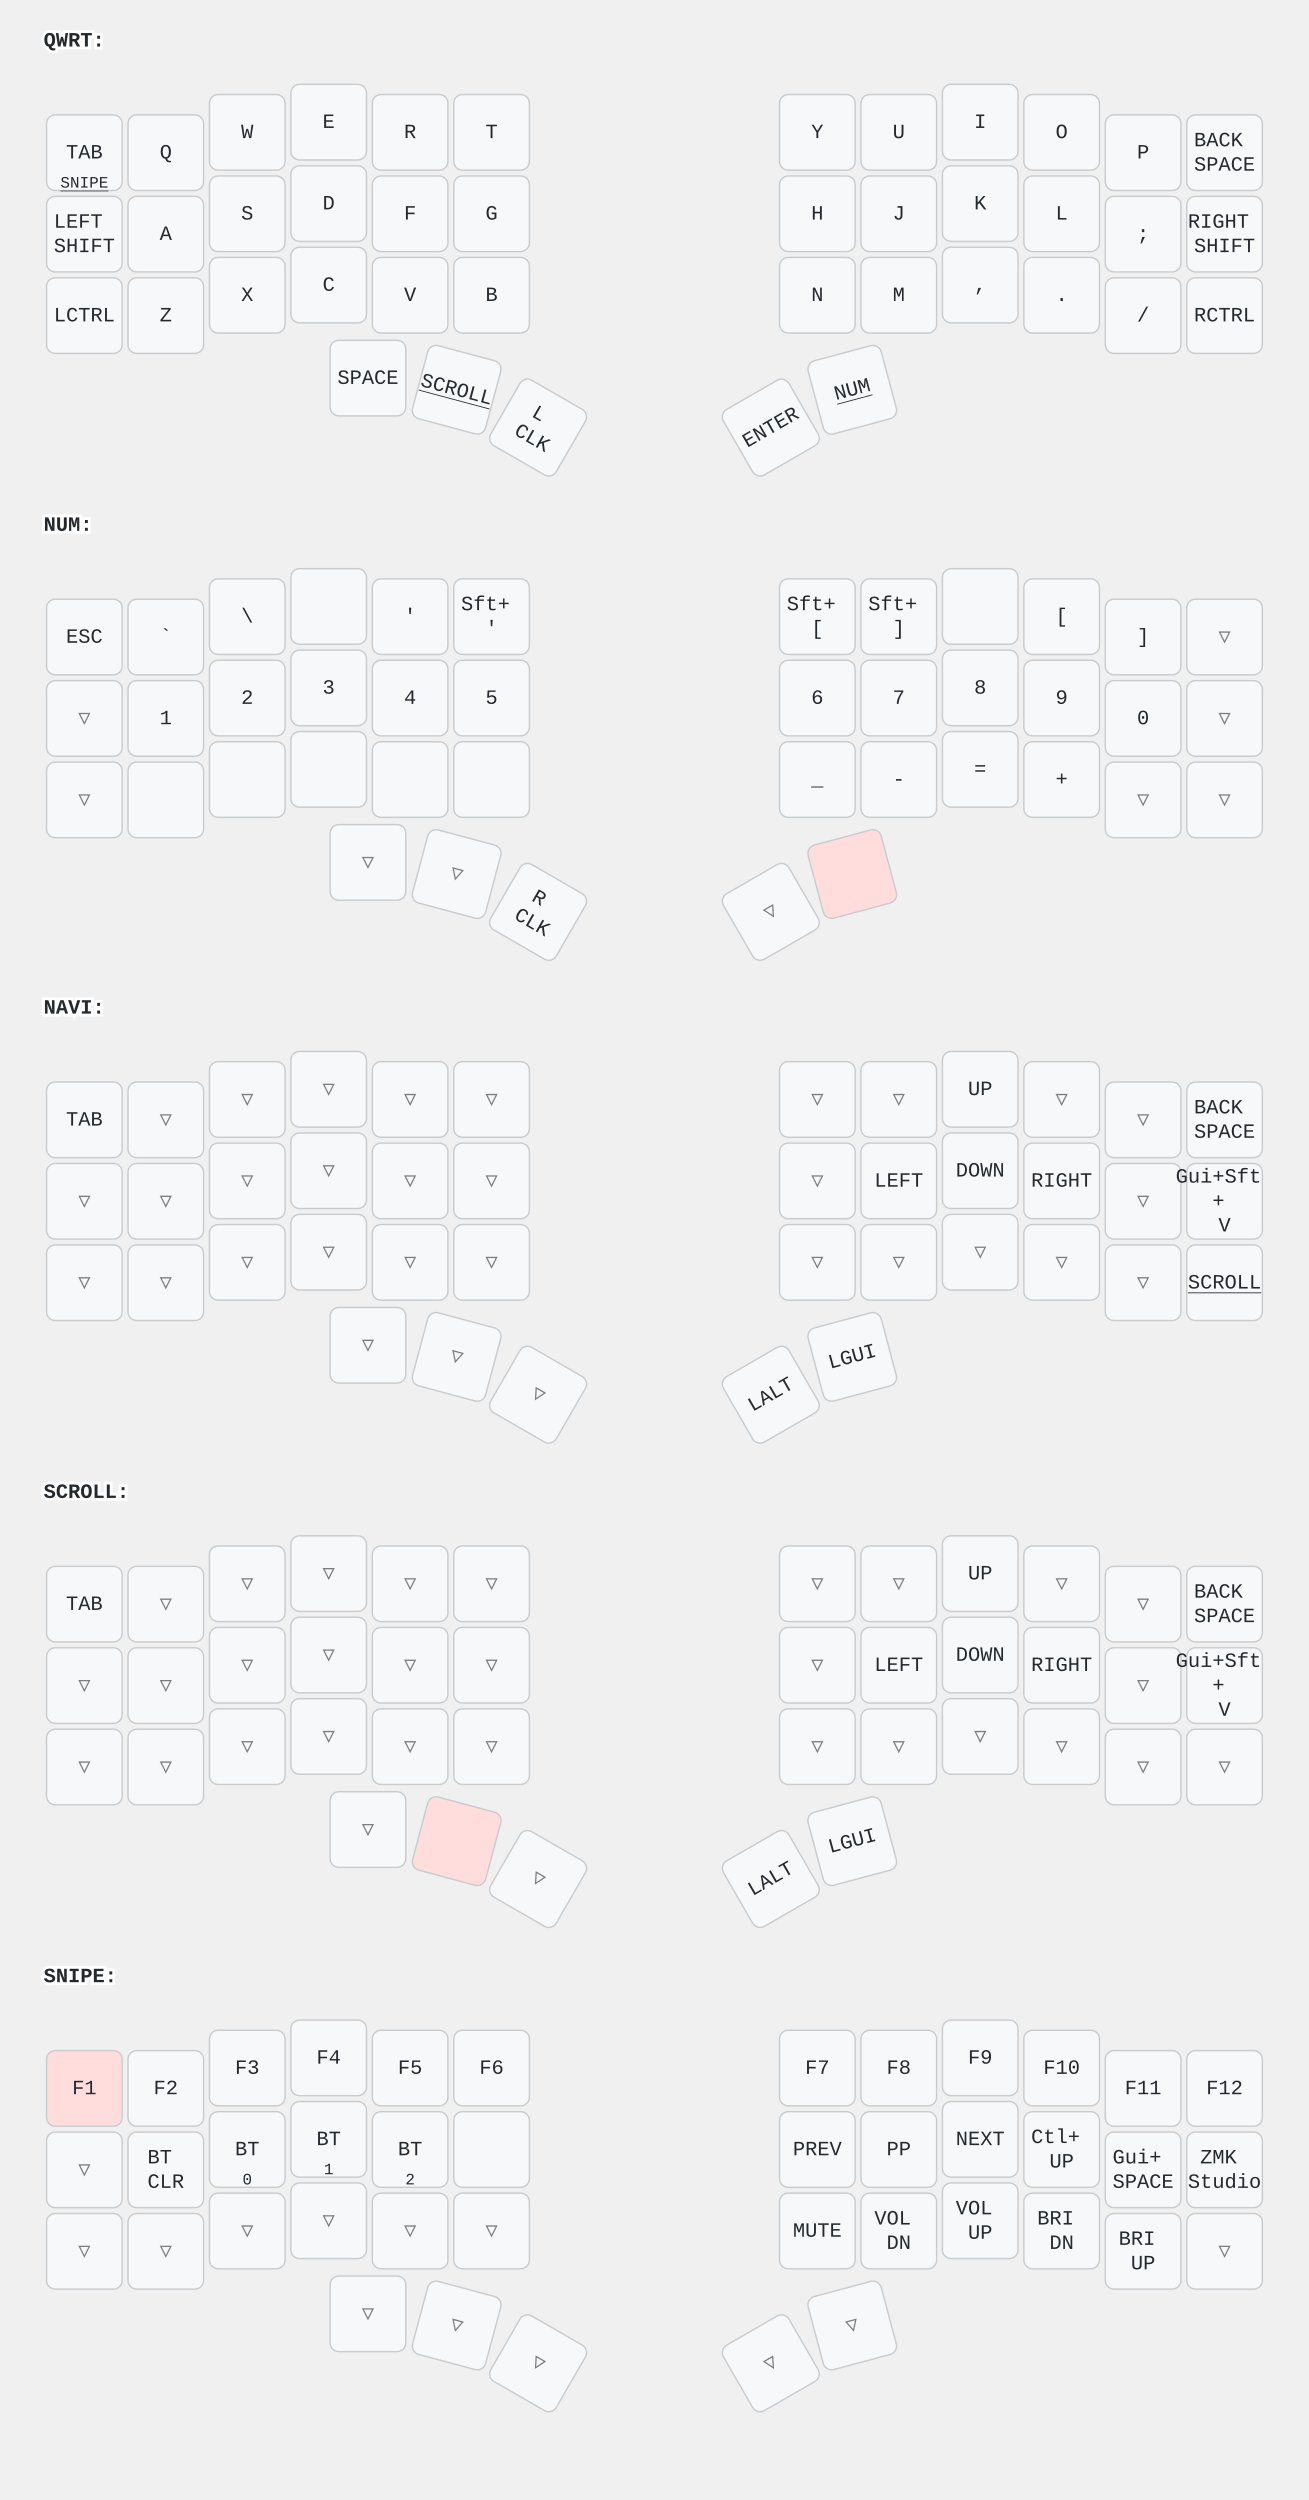
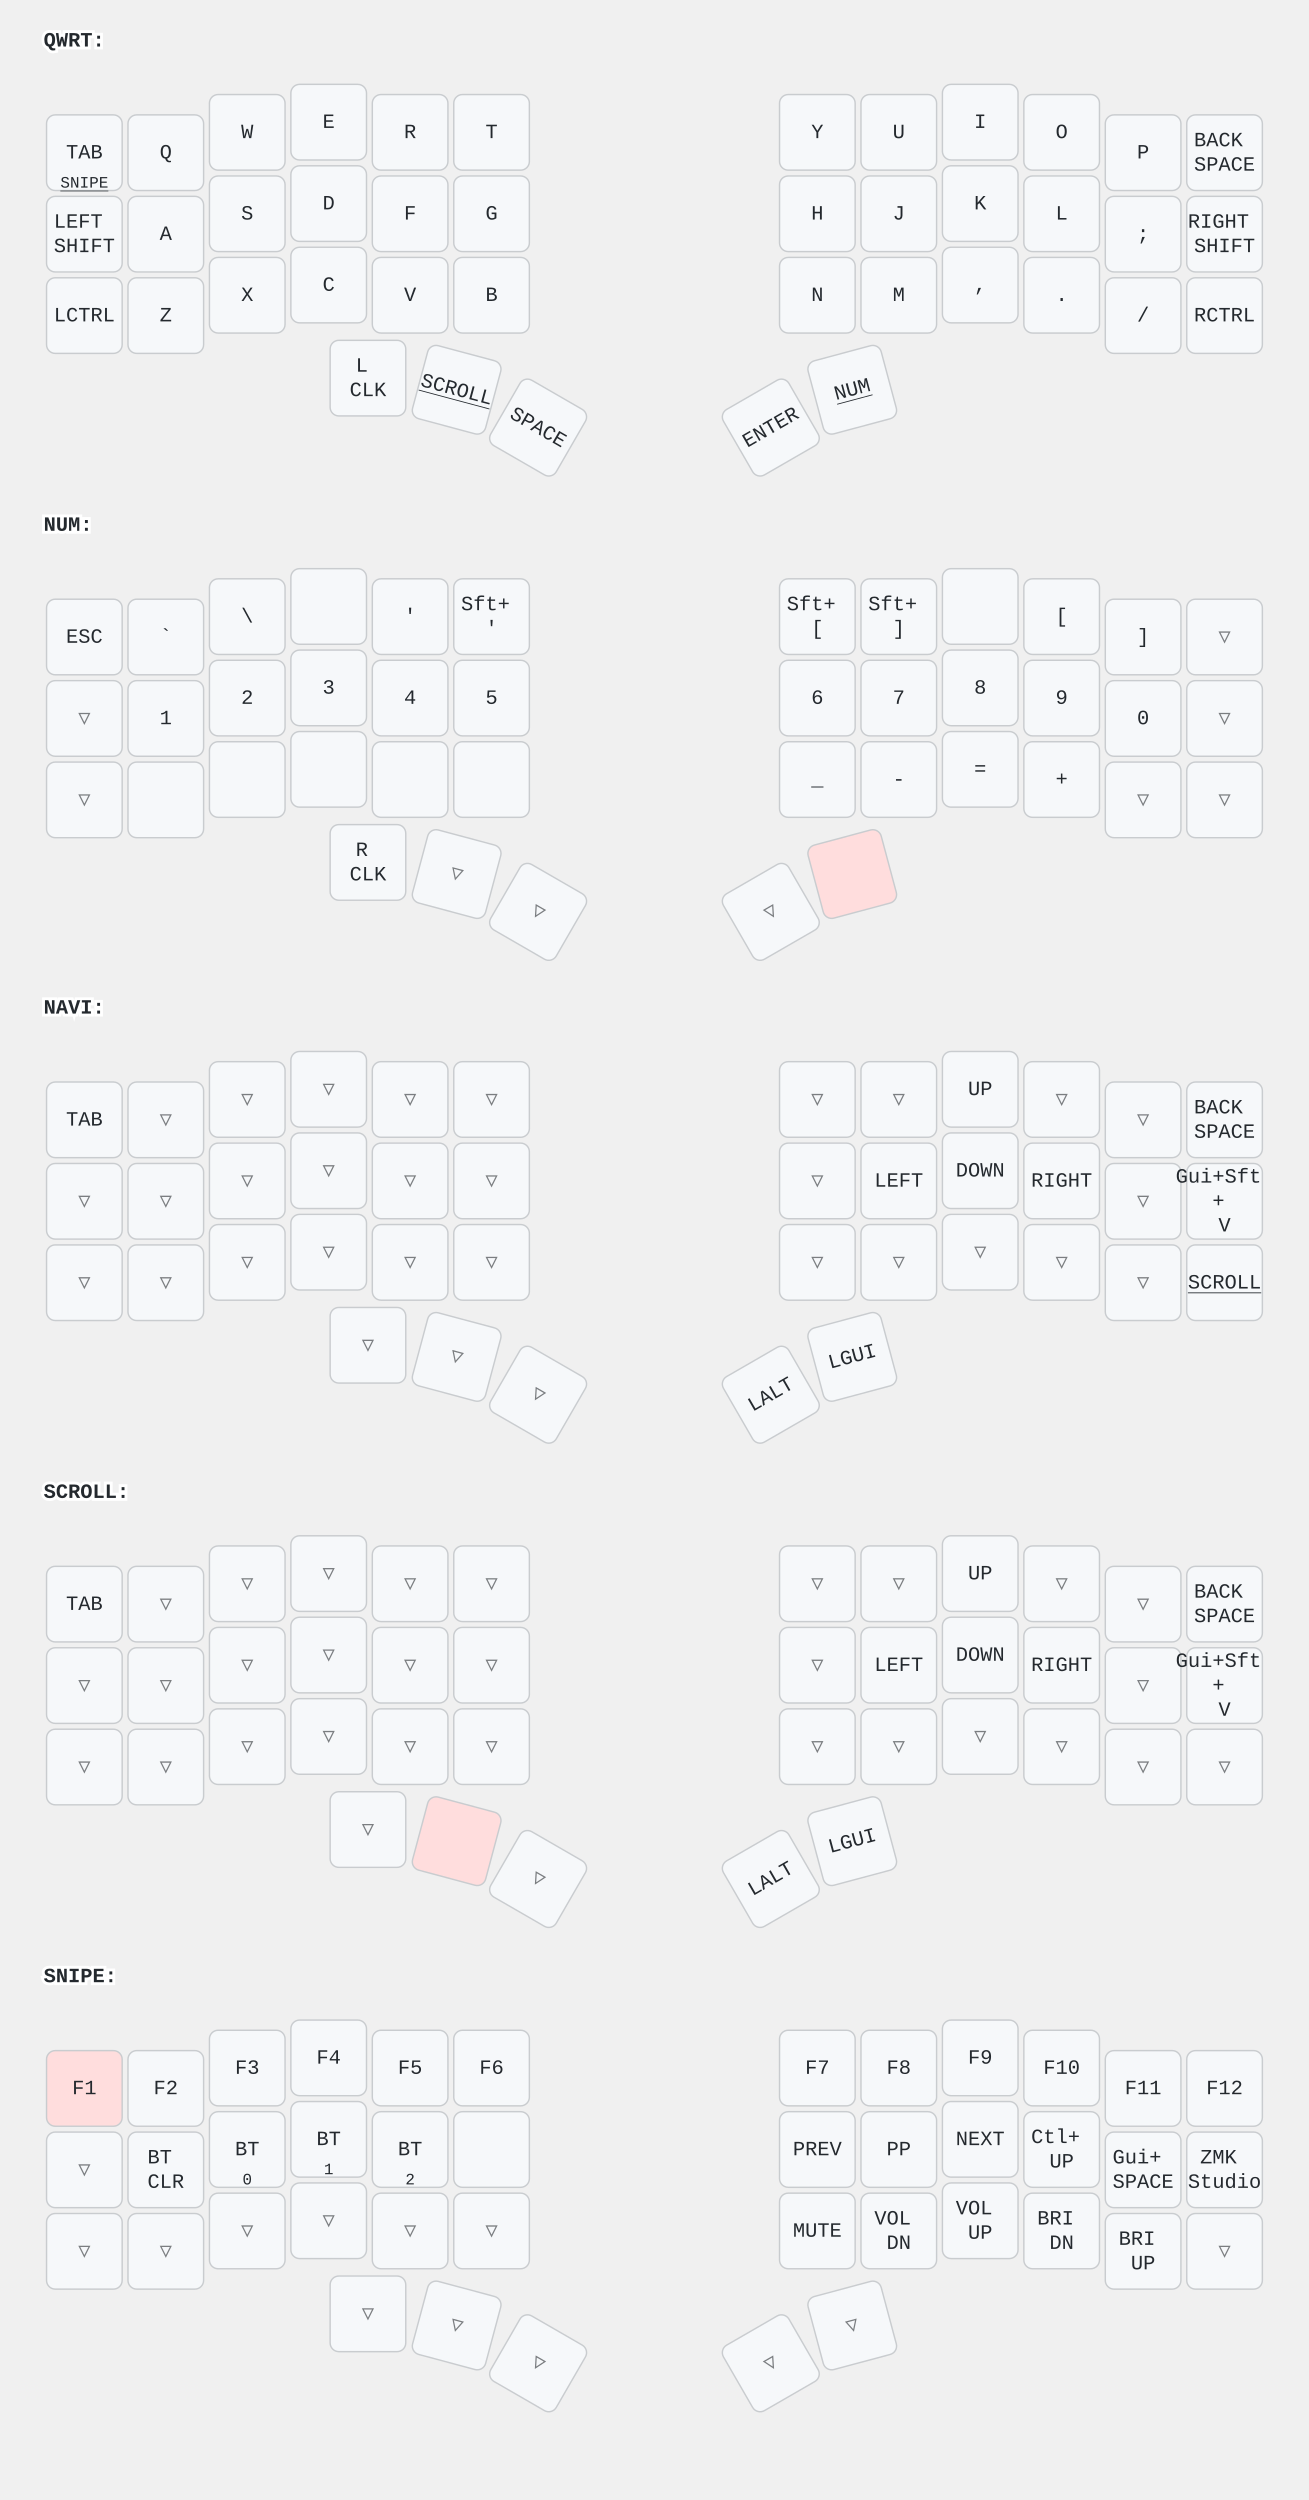
<svg xmlns="http://www.w3.org/2000/svg" width="900" height="1719" viewBox="0 0 900 1719" class="keymap">
  <style>/* inherit to force styles through use tags */
svg path {
    fill: inherit;
}

/* font and background color specifications */
svg.keymap {
    font-family: SFMono-Regular,Consolas,Liberation Mono,Menlo,monospace;
    font-size: 14px;
    font-kerning: normal;
    text-rendering: optimizeLegibility;
    fill: #24292e;
}

/* default key styling */
rect.key {
    fill: #f6f8fa;
}

rect.key, rect.combo {
    stroke: #c9cccf;
    stroke-width: 1;
}

/* default key side styling, only used is draw_key_sides is set */
rect.side {
    filter: brightness(90%);
}

/* color accent for combo boxes */
rect.combo, rect.combo-separate {
    fill: #cdf;
}

/* color accent for held keys */
rect.held, rect.combo.held {
    fill: #fdd;
}

/* color accent for ghost (optional) keys */
rect.ghost, rect.combo.ghost {
    stroke-dasharray: 4, 4;
    stroke-width: 2;
}

text {
    text-anchor: middle;
    dominant-baseline: middle;
}

/* styling for layer labels */
text.label {
    font-weight: bold;
    text-anchor: start;
    stroke: white;
    stroke-width: 4;
    paint-order: stroke;
}

/* styling for optional footer */
text.footer {
    text-anchor: end;
    dominant-baseline: auto;
    stroke: white;
    stroke-width: 4;
    paint-order: stroke;
}

/* styling for combo tap, and key non-tap label text */
text.combo, text.hold, text.shifted, text.left, text.right {
    font-size: 11px;
}

text.hold {
    text-anchor: middle;
    dominant-baseline: auto;
}

text.shifted {
    text-anchor: middle;
    dominant-baseline: hanging;
}

text.left {
    text-anchor: start;
}

text.right {
    text-anchor: end;
}

text.layer-activator {
    text-decoration: underline;
}

/* styling for hold/shifted label text in combo box */
text.combo.hold, text.combo.shifted, text.combo.left, text.combo.right {
    font-size: 8px;
}

/* lighter symbol for transparent keys */
text.trans {
    fill: #7b7e81;
}

/* styling for combo dendrons */
path.combo {
    stroke-width: 1;
    stroke: gray;
    fill: none;
}

/* Start Tabler Icons Cleanup */
/* cannot use height/width with glyphs */
.icon-tabler &gt; path {
    fill: inherit;
    stroke: inherit;
    stroke-width: 2;
}
/* hide tabler's default box */
.icon-tabler &gt; path[stroke="none"][fill="none"] {
    visibility: hidden;
}
/* End Tabler Icons Cleanup */

@media (prefers-color-scheme: dark) {
svg.keymap { fill: #d1d6db; }
rect.key { fill: #3f4750; }
rect.key, rect.combo { stroke: #60666c; }
rect.combo, rect.combo-separate { fill: #1f3d7a; }
rect.held, rect.combo.held { fill: #854747; }
text.label, text.footer { stroke: black; }
text.trans { fill: #7e8184; }
path.combo { stroke: #7f7f7f; }

}</style>
  <g transform="translate(30, 0)" class="layer-QWRT">
    <text x="0" y="28" class="label" id="QWRT">QWRT:</text>
    <g transform="translate(0, 56)">
      <g transform="translate(28, 49)" class="key keypos-0">
        <rect rx="6" ry="6" x="-26" y="-26" width="52" height="52" class="key" />
        <text x="0" y="0" class="key tap">TAB</text>
        <a href="#SNIPE">
          <text x="0" y="24" class="key hold layer-activator">SNIPE</text>
        </a>
      </g>
      <g transform="translate(84, 49)" class="key keypos-1">
        <rect rx="6" ry="6" x="-26" y="-26" width="52" height="52" class="key" />
        <text x="0" y="0" class="key tap">Q</text>
      </g>
      <g transform="translate(140, 35)" class="key keypos-2">
        <rect rx="6" ry="6" x="-26" y="-26" width="52" height="52" class="key" />
        <text x="0" y="0" class="key tap">W</text>
      </g>
      <g transform="translate(196, 28)" class="key keypos-3">
        <rect rx="6" ry="6" x="-26" y="-26" width="52" height="52" class="key" />
        <text x="0" y="0" class="key tap">E</text>
      </g>
      <g transform="translate(252, 35)" class="key keypos-4">
        <rect rx="6" ry="6" x="-26" y="-26" width="52" height="52" class="key" />
        <text x="0" y="0" class="key tap">R</text>
      </g>
      <g transform="translate(308, 35)" class="key keypos-5">
        <rect rx="6" ry="6" x="-26" y="-26" width="52" height="52" class="key" />
        <text x="0" y="0" class="key tap">T</text>
      </g>
      <g transform="translate(532, 35)" class="key keypos-6">
        <rect rx="6" ry="6" x="-26" y="-26" width="52" height="52" class="key" />
        <text x="0" y="0" class="key tap">Y</text>
      </g>
      <g transform="translate(588, 35)" class="key keypos-7">
        <rect rx="6" ry="6" x="-26" y="-26" width="52" height="52" class="key" />
        <text x="0" y="0" class="key tap">U</text>
      </g>
      <g transform="translate(644, 28)" class="key keypos-8">
        <rect rx="6" ry="6" x="-26" y="-26" width="52" height="52" class="key" />
        <text x="0" y="0" class="key tap">I</text>
      </g>
      <g transform="translate(700, 35)" class="key keypos-9">
        <rect rx="6" ry="6" x="-26" y="-26" width="52" height="52" class="key" />
        <text x="0" y="0" class="key tap">O</text>
      </g>
      <g transform="translate(756, 49)" class="key keypos-10">
        <rect rx="6" ry="6" x="-26" y="-26" width="52" height="52" class="key" />
        <text x="0" y="0" class="key tap">P</text>
      </g>
      <g transform="translate(812, 49)" class="key keypos-11">
        <rect rx="6" ry="6" x="-26" y="-26" width="52" height="52" class="key" />
        <text x="0" y="0" class="key tap">
          <tspan x="0" dy="-0.6em">BACK</tspan>
          <tspan x="0" dy="1.2em">SPACE</tspan>
        </text>
      </g>
      <g transform="translate(28, 105)" class="key keypos-12">
        <rect rx="6" ry="6" x="-26" y="-26" width="52" height="52" class="key" />
        <text x="0" y="0" class="key tap">
          <tspan x="0" dy="-0.6em">LEFT</tspan>
          <tspan x="0" dy="1.2em">SHIFT</tspan>
        </text>
      </g>
      <g transform="translate(84, 105)" class="key keypos-13">
        <rect rx="6" ry="6" x="-26" y="-26" width="52" height="52" class="key" />
        <text x="0" y="0" class="key tap">A</text>
      </g>
      <g transform="translate(140, 91)" class="key keypos-14">
        <rect rx="6" ry="6" x="-26" y="-26" width="52" height="52" class="key" />
        <text x="0" y="0" class="key tap">S</text>
      </g>
      <g transform="translate(196, 84)" class="key keypos-15">
        <rect rx="6" ry="6" x="-26" y="-26" width="52" height="52" class="key" />
        <text x="0" y="0" class="key tap">D</text>
      </g>
      <g transform="translate(252, 91)" class="key keypos-16">
        <rect rx="6" ry="6" x="-26" y="-26" width="52" height="52" class="key" />
        <text x="0" y="0" class="key tap">F</text>
      </g>
      <g transform="translate(308, 91)" class="key keypos-17">
        <rect rx="6" ry="6" x="-26" y="-26" width="52" height="52" class="key" />
        <text x="0" y="0" class="key tap">G</text>
      </g>
      <g transform="translate(532, 91)" class="key keypos-18">
        <rect rx="6" ry="6" x="-26" y="-26" width="52" height="52" class="key" />
        <text x="0" y="0" class="key tap">H</text>
      </g>
      <g transform="translate(588, 91)" class="key keypos-19">
        <rect rx="6" ry="6" x="-26" y="-26" width="52" height="52" class="key" />
        <text x="0" y="0" class="key tap">J</text>
      </g>
      <g transform="translate(644, 84)" class="key keypos-20">
        <rect rx="6" ry="6" x="-26" y="-26" width="52" height="52" class="key" />
        <text x="0" y="0" class="key tap">K</text>
      </g>
      <g transform="translate(700, 91)" class="key keypos-21">
        <rect rx="6" ry="6" x="-26" y="-26" width="52" height="52" class="key" />
        <text x="0" y="0" class="key tap">L</text>
      </g>
      <g transform="translate(756, 105)" class="key keypos-22">
        <rect rx="6" ry="6" x="-26" y="-26" width="52" height="52" class="key" />
        <text x="0" y="0" class="key tap">;</text>
      </g>
      <g transform="translate(812, 105)" class="key keypos-23">
        <rect rx="6" ry="6" x="-26" y="-26" width="52" height="52" class="key" />
        <text x="0" y="0" class="key tap">
          <tspan x="0" dy="-0.6em">RIGHT</tspan>
          <tspan x="0" dy="1.2em">SHIFT</tspan>
        </text>
      </g>
      <g transform="translate(28, 161)" class="key keypos-24">
        <rect rx="6" ry="6" x="-26" y="-26" width="52" height="52" class="key" />
        <text x="0" y="0" class="key tap">LCTRL</text>
      </g>
      <g transform="translate(84, 161)" class="key keypos-25">
        <rect rx="6" ry="6" x="-26" y="-26" width="52" height="52" class="key" />
        <text x="0" y="0" class="key tap">Z</text>
      </g>
      <g transform="translate(140, 147)" class="key keypos-26">
        <rect rx="6" ry="6" x="-26" y="-26" width="52" height="52" class="key" />
        <text x="0" y="0" class="key tap">X</text>
      </g>
      <g transform="translate(196, 140)" class="key keypos-27">
        <rect rx="6" ry="6" x="-26" y="-26" width="52" height="52" class="key" />
        <text x="0" y="0" class="key tap">C</text>
      </g>
      <g transform="translate(252, 147)" class="key keypos-28">
        <rect rx="6" ry="6" x="-26" y="-26" width="52" height="52" class="key" />
        <text x="0" y="0" class="key tap">V</text>
      </g>
      <g transform="translate(308, 147)" class="key keypos-29">
        <rect rx="6" ry="6" x="-26" y="-26" width="52" height="52" class="key" />
        <text x="0" y="0" class="key tap">B</text>
      </g>
      <g transform="translate(532, 147)" class="key keypos-30">
        <rect rx="6" ry="6" x="-26" y="-26" width="52" height="52" class="key" />
        <text x="0" y="0" class="key tap">N</text>
      </g>
      <g transform="translate(588, 147)" class="key keypos-31">
        <rect rx="6" ry="6" x="-26" y="-26" width="52" height="52" class="key" />
        <text x="0" y="0" class="key tap">M</text>
      </g>
      <g transform="translate(644, 140)" class="key keypos-32">
        <rect rx="6" ry="6" x="-26" y="-26" width="52" height="52" class="key" />
        <text x="0" y="0" class="key tap">,</text>
      </g>
      <g transform="translate(700, 147)" class="key keypos-33">
        <rect rx="6" ry="6" x="-26" y="-26" width="52" height="52" class="key" />
        <text x="0" y="0" class="key tap">.</text>
      </g>
      <g transform="translate(756, 161)" class="key keypos-34">
        <rect rx="6" ry="6" x="-26" y="-26" width="52" height="52" class="key" />
        <text x="0" y="0" class="key tap">/</text>
      </g>
      <g transform="translate(812, 161)" class="key keypos-35">
        <rect rx="6" ry="6" x="-26" y="-26" width="52" height="52" class="key" />
        <text x="0" y="0" class="key tap">RCTRL</text>
      </g>
      <g transform="translate(223, 204)" class="key keypos-36">
        <rect rx="6" ry="6" x="-26" y="-26" width="52" height="52" class="key" />
-         <text x="0" y="0" class="key tap">SPACE</text>
+         <text x="0" y="0" class="key tap">
+           <tspan x="0" dy="-0.6em">L</tspan>
+           <tspan x="0" dy="1.2em">CLK</tspan>
+         </text>
      </g>
      <g transform="translate(284, 212) rotate(15.0)" class="key keypos-37">
        <rect rx="6" ry="6" x="-26" y="-26" width="52" height="52" class="key" />
        <a href="#SCROLL">
          <text x="0" y="0" class="key tap layer-activator">SCROLL</text>
        </a>
      </g>
      <g transform="translate(340, 238) rotate(30.0)" class="key keypos-38">
        <rect rx="6" ry="6" x="-26" y="-26" width="52" height="52" class="key" />
-         <text x="0" y="0" class="key tap">
-           <tspan x="0" dy="-0.6em">L</tspan>
-           <tspan x="0" dy="1.2em">CLK</tspan>
-         </text>
+         <text x="0" y="0" class="key tap">SPACE</text>
      </g>
      <g transform="translate(500, 238) rotate(-30.0)" class="key keypos-39">
        <rect rx="6" ry="6" x="-26" y="-26" width="52" height="52" class="key" />
        <text x="0" y="0" class="key tap">ENTER</text>
      </g>
      <g transform="translate(556, 212) rotate(-15.0)" class="key keypos-40">
        <rect rx="6" ry="6" x="-26" y="-26" width="52" height="52" class="key" />
        <a href="#NUM">
          <text x="0" y="0" class="key tap layer-activator">NUM</text>
        </a>
      </g>
    </g>
  </g>
  <g transform="translate(30, 333)" class="layer-NUM">
    <text x="0" y="28" class="label" id="NUM">NUM:</text>
    <g transform="translate(0, 56)">
      <g transform="translate(28, 49)" class="key keypos-0">
        <rect rx="6" ry="6" x="-26" y="-26" width="52" height="52" class="key" />
        <text x="0" y="0" class="key tap">ESC</text>
      </g>
      <g transform="translate(84, 49)" class="key keypos-1">
        <rect rx="6" ry="6" x="-26" y="-26" width="52" height="52" class="key" />
        <text x="0" y="0" class="key tap">`</text>
      </g>
      <g transform="translate(140, 35)" class="key keypos-2">
        <rect rx="6" ry="6" x="-26" y="-26" width="52" height="52" class="key" />
        <text x="0" y="0" class="key tap">\</text>
      </g>
      <g transform="translate(196, 28)" class="key keypos-3">
        <rect rx="6" ry="6" x="-26" y="-26" width="52" height="52" class="key" />
      </g>
      <g transform="translate(252, 35)" class="key keypos-4">
        <rect rx="6" ry="6" x="-26" y="-26" width="52" height="52" class="key" />
        <text x="0" y="0" class="key tap">'</text>
      </g>
      <g transform="translate(308, 35)" class="key keypos-5">
        <rect rx="6" ry="6" x="-26" y="-26" width="52" height="52" class="key" />
        <text x="0" y="0" class="key tap">
          <tspan x="0" dy="-0.6em">Sft+</tspan>
          <tspan x="0" dy="1.2em">'</tspan>
        </text>
      </g>
      <g transform="translate(532, 35)" class="key keypos-6">
        <rect rx="6" ry="6" x="-26" y="-26" width="52" height="52" class="key" />
        <text x="0" y="0" class="key tap">
          <tspan x="0" dy="-0.6em">Sft+</tspan>
          <tspan x="0" dy="1.2em">[</tspan>
        </text>
      </g>
      <g transform="translate(588, 35)" class="key keypos-7">
        <rect rx="6" ry="6" x="-26" y="-26" width="52" height="52" class="key" />
        <text x="0" y="0" class="key tap">
          <tspan x="0" dy="-0.6em">Sft+</tspan>
          <tspan x="0" dy="1.2em">]</tspan>
        </text>
      </g>
      <g transform="translate(644, 28)" class="key keypos-8">
        <rect rx="6" ry="6" x="-26" y="-26" width="52" height="52" class="key" />
      </g>
      <g transform="translate(700, 35)" class="key keypos-9">
        <rect rx="6" ry="6" x="-26" y="-26" width="52" height="52" class="key" />
        <text x="0" y="0" class="key tap">[</text>
      </g>
      <g transform="translate(756, 49)" class="key keypos-10">
        <rect rx="6" ry="6" x="-26" y="-26" width="52" height="52" class="key" />
        <text x="0" y="0" class="key tap">]</text>
      </g>
      <g transform="translate(812, 49)" class="key trans keypos-11">
        <rect rx="6" ry="6" x="-26" y="-26" width="52" height="52" class="key trans" />
        <text x="0" y="0" class="key trans tap">▽</text>
      </g>
      <g transform="translate(28, 105)" class="key trans keypos-12">
        <rect rx="6" ry="6" x="-26" y="-26" width="52" height="52" class="key trans" />
        <text x="0" y="0" class="key trans tap">▽</text>
      </g>
      <g transform="translate(84, 105)" class="key keypos-13">
        <rect rx="6" ry="6" x="-26" y="-26" width="52" height="52" class="key" />
        <text x="0" y="0" class="key tap">1</text>
      </g>
      <g transform="translate(140, 91)" class="key keypos-14">
        <rect rx="6" ry="6" x="-26" y="-26" width="52" height="52" class="key" />
        <text x="0" y="0" class="key tap">2</text>
      </g>
      <g transform="translate(196, 84)" class="key keypos-15">
        <rect rx="6" ry="6" x="-26" y="-26" width="52" height="52" class="key" />
        <text x="0" y="0" class="key tap">3</text>
      </g>
      <g transform="translate(252, 91)" class="key keypos-16">
        <rect rx="6" ry="6" x="-26" y="-26" width="52" height="52" class="key" />
        <text x="0" y="0" class="key tap">4</text>
      </g>
      <g transform="translate(308, 91)" class="key keypos-17">
        <rect rx="6" ry="6" x="-26" y="-26" width="52" height="52" class="key" />
        <text x="0" y="0" class="key tap">5</text>
      </g>
      <g transform="translate(532, 91)" class="key keypos-18">
        <rect rx="6" ry="6" x="-26" y="-26" width="52" height="52" class="key" />
        <text x="0" y="0" class="key tap">6</text>
      </g>
      <g transform="translate(588, 91)" class="key keypos-19">
        <rect rx="6" ry="6" x="-26" y="-26" width="52" height="52" class="key" />
        <text x="0" y="0" class="key tap">7</text>
      </g>
      <g transform="translate(644, 84)" class="key keypos-20">
        <rect rx="6" ry="6" x="-26" y="-26" width="52" height="52" class="key" />
        <text x="0" y="0" class="key tap">8</text>
      </g>
      <g transform="translate(700, 91)" class="key keypos-21">
        <rect rx="6" ry="6" x="-26" y="-26" width="52" height="52" class="key" />
        <text x="0" y="0" class="key tap">9</text>
      </g>
      <g transform="translate(756, 105)" class="key keypos-22">
        <rect rx="6" ry="6" x="-26" y="-26" width="52" height="52" class="key" />
        <text x="0" y="0" class="key tap">0</text>
      </g>
      <g transform="translate(812, 105)" class="key trans keypos-23">
        <rect rx="6" ry="6" x="-26" y="-26" width="52" height="52" class="key trans" />
        <text x="0" y="0" class="key trans tap">▽</text>
      </g>
      <g transform="translate(28, 161)" class="key trans keypos-24">
        <rect rx="6" ry="6" x="-26" y="-26" width="52" height="52" class="key trans" />
        <text x="0" y="0" class="key trans tap">▽</text>
      </g>
      <g transform="translate(84, 161)" class="key keypos-25">
        <rect rx="6" ry="6" x="-26" y="-26" width="52" height="52" class="key" />
      </g>
      <g transform="translate(140, 147)" class="key keypos-26">
        <rect rx="6" ry="6" x="-26" y="-26" width="52" height="52" class="key" />
      </g>
      <g transform="translate(196, 140)" class="key keypos-27">
        <rect rx="6" ry="6" x="-26" y="-26" width="52" height="52" class="key" />
      </g>
      <g transform="translate(252, 147)" class="key keypos-28">
        <rect rx="6" ry="6" x="-26" y="-26" width="52" height="52" class="key" />
      </g>
      <g transform="translate(308, 147)" class="key keypos-29">
        <rect rx="6" ry="6" x="-26" y="-26" width="52" height="52" class="key" />
      </g>
      <g transform="translate(532, 147)" class="key keypos-30">
        <rect rx="6" ry="6" x="-26" y="-26" width="52" height="52" class="key" />
        <text x="0" y="0" class="key tap">_</text>
      </g>
      <g transform="translate(588, 147)" class="key keypos-31">
        <rect rx="6" ry="6" x="-26" y="-26" width="52" height="52" class="key" />
        <text x="0" y="0" class="key tap">-</text>
      </g>
      <g transform="translate(644, 140)" class="key keypos-32">
        <rect rx="6" ry="6" x="-26" y="-26" width="52" height="52" class="key" />
        <text x="0" y="0" class="key tap">=</text>
      </g>
      <g transform="translate(700, 147)" class="key keypos-33">
        <rect rx="6" ry="6" x="-26" y="-26" width="52" height="52" class="key" />
        <text x="0" y="0" class="key tap">+</text>
      </g>
      <g transform="translate(756, 161)" class="key trans keypos-34">
        <rect rx="6" ry="6" x="-26" y="-26" width="52" height="52" class="key trans" />
        <text x="0" y="0" class="key trans tap">▽</text>
      </g>
      <g transform="translate(812, 161)" class="key trans keypos-35">
        <rect rx="6" ry="6" x="-26" y="-26" width="52" height="52" class="key trans" />
        <text x="0" y="0" class="key trans tap">▽</text>
      </g>
-       <g transform="translate(223, 204)" class="key trans keypos-36">
-         <rect rx="6" ry="6" x="-26" y="-26" width="52" height="52" class="key trans" />
-         <text x="0" y="0" class="key trans tap">▽</text>
-       </g>
-       <g transform="translate(284, 212) rotate(15.0)" class="key trans keypos-37">
-         <rect rx="6" ry="6" x="-26" y="-26" width="52" height="52" class="key trans" />
-         <text x="0" y="0" class="key trans tap">▽</text>
-       </g>
-       <g transform="translate(340, 238) rotate(30.0)" class="key keypos-38">
+       <g transform="translate(223, 204)" class="key keypos-36">
        <rect rx="6" ry="6" x="-26" y="-26" width="52" height="52" class="key" />
        <text x="0" y="0" class="key tap">
          <tspan x="0" dy="-0.6em">R</tspan>
          <tspan x="0" dy="1.2em">CLK</tspan>
        </text>
+       </g>
+       <g transform="translate(284, 212) rotate(15.0)" class="key trans keypos-37">
+         <rect rx="6" ry="6" x="-26" y="-26" width="52" height="52" class="key trans" />
+         <text x="0" y="0" class="key trans tap">▽</text>
+       </g>
+       <g transform="translate(340, 238) rotate(30.0)" class="key trans keypos-38">
+         <rect rx="6" ry="6" x="-26" y="-26" width="52" height="52" class="key trans" />
+         <text x="0" y="0" class="key trans tap">▽</text>
      </g>
      <g transform="translate(500, 238) rotate(-30.0)" class="key trans keypos-39">
        <rect rx="6" ry="6" x="-26" y="-26" width="52" height="52" class="key trans" />
        <text x="0" y="0" class="key trans tap">▽</text>
      </g>
      <g transform="translate(556, 212) rotate(-15.0)" class="key held keypos-40">
        <rect rx="6" ry="6" x="-26" y="-26" width="52" height="52" class="key held" />
      </g>
    </g>
  </g>
  <g transform="translate(30, 665)" class="layer-NAVI">
    <text x="0" y="28" class="label" id="NAVI">NAVI:</text>
    <g transform="translate(0, 56)">
      <g transform="translate(28, 49)" class="key keypos-0">
        <rect rx="6" ry="6" x="-26" y="-26" width="52" height="52" class="key" />
        <text x="0" y="0" class="key tap">TAB</text>
      </g>
      <g transform="translate(84, 49)" class="key trans keypos-1">
        <rect rx="6" ry="6" x="-26" y="-26" width="52" height="52" class="key trans" />
        <text x="0" y="0" class="key trans tap">▽</text>
      </g>
      <g transform="translate(140, 35)" class="key trans keypos-2">
        <rect rx="6" ry="6" x="-26" y="-26" width="52" height="52" class="key trans" />
        <text x="0" y="0" class="key trans tap">▽</text>
      </g>
      <g transform="translate(196, 28)" class="key trans keypos-3">
        <rect rx="6" ry="6" x="-26" y="-26" width="52" height="52" class="key trans" />
        <text x="0" y="0" class="key trans tap">▽</text>
      </g>
      <g transform="translate(252, 35)" class="key trans keypos-4">
        <rect rx="6" ry="6" x="-26" y="-26" width="52" height="52" class="key trans" />
        <text x="0" y="0" class="key trans tap">▽</text>
      </g>
      <g transform="translate(308, 35)" class="key trans keypos-5">
        <rect rx="6" ry="6" x="-26" y="-26" width="52" height="52" class="key trans" />
        <text x="0" y="0" class="key trans tap">▽</text>
      </g>
      <g transform="translate(532, 35)" class="key trans keypos-6">
        <rect rx="6" ry="6" x="-26" y="-26" width="52" height="52" class="key trans" />
        <text x="0" y="0" class="key trans tap">▽</text>
      </g>
      <g transform="translate(588, 35)" class="key trans keypos-7">
        <rect rx="6" ry="6" x="-26" y="-26" width="52" height="52" class="key trans" />
        <text x="0" y="0" class="key trans tap">▽</text>
      </g>
      <g transform="translate(644, 28)" class="key keypos-8">
        <rect rx="6" ry="6" x="-26" y="-26" width="52" height="52" class="key" />
        <text x="0" y="0" class="key tap">UP</text>
      </g>
      <g transform="translate(700, 35)" class="key trans keypos-9">
        <rect rx="6" ry="6" x="-26" y="-26" width="52" height="52" class="key trans" />
        <text x="0" y="0" class="key trans tap">▽</text>
      </g>
      <g transform="translate(756, 49)" class="key trans keypos-10">
        <rect rx="6" ry="6" x="-26" y="-26" width="52" height="52" class="key trans" />
        <text x="0" y="0" class="key trans tap">▽</text>
      </g>
      <g transform="translate(812, 49)" class="key keypos-11">
        <rect rx="6" ry="6" x="-26" y="-26" width="52" height="52" class="key" />
        <text x="0" y="0" class="key tap">
          <tspan x="0" dy="-0.6em">BACK</tspan>
          <tspan x="0" dy="1.2em">SPACE</tspan>
        </text>
      </g>
      <g transform="translate(28, 105)" class="key trans keypos-12">
        <rect rx="6" ry="6" x="-26" y="-26" width="52" height="52" class="key trans" />
        <text x="0" y="0" class="key trans tap">▽</text>
      </g>
      <g transform="translate(84, 105)" class="key trans keypos-13">
        <rect rx="6" ry="6" x="-26" y="-26" width="52" height="52" class="key trans" />
        <text x="0" y="0" class="key trans tap">▽</text>
      </g>
      <g transform="translate(140, 91)" class="key trans keypos-14">
        <rect rx="6" ry="6" x="-26" y="-26" width="52" height="52" class="key trans" />
        <text x="0" y="0" class="key trans tap">▽</text>
      </g>
      <g transform="translate(196, 84)" class="key trans keypos-15">
        <rect rx="6" ry="6" x="-26" y="-26" width="52" height="52" class="key trans" />
        <text x="0" y="0" class="key trans tap">▽</text>
      </g>
      <g transform="translate(252, 91)" class="key trans keypos-16">
        <rect rx="6" ry="6" x="-26" y="-26" width="52" height="52" class="key trans" />
        <text x="0" y="0" class="key trans tap">▽</text>
      </g>
      <g transform="translate(308, 91)" class="key trans keypos-17">
        <rect rx="6" ry="6" x="-26" y="-26" width="52" height="52" class="key trans" />
        <text x="0" y="0" class="key trans tap">▽</text>
      </g>
      <g transform="translate(532, 91)" class="key trans keypos-18">
        <rect rx="6" ry="6" x="-26" y="-26" width="52" height="52" class="key trans" />
        <text x="0" y="0" class="key trans tap">▽</text>
      </g>
      <g transform="translate(588, 91)" class="key keypos-19">
        <rect rx="6" ry="6" x="-26" y="-26" width="52" height="52" class="key" />
        <text x="0" y="0" class="key tap">LEFT</text>
      </g>
      <g transform="translate(644, 84)" class="key keypos-20">
        <rect rx="6" ry="6" x="-26" y="-26" width="52" height="52" class="key" />
        <text x="0" y="0" class="key tap">DOWN</text>
      </g>
      <g transform="translate(700, 91)" class="key keypos-21">
        <rect rx="6" ry="6" x="-26" y="-26" width="52" height="52" class="key" />
        <text x="0" y="0" class="key tap">RIGHT</text>
      </g>
      <g transform="translate(756, 105)" class="key trans keypos-22">
        <rect rx="6" ry="6" x="-26" y="-26" width="52" height="52" class="key trans" />
        <text x="0" y="0" class="key trans tap">▽</text>
      </g>
      <g transform="translate(812, 105)" class="key keypos-23">
        <rect rx="6" ry="6" x="-26" y="-26" width="52" height="52" class="key" />
        <text x="0" y="0" class="key tap">
          <tspan x="0" dy="-1.2em">Gui+Sft</tspan>
          <tspan x="0" dy="1.2em">+</tspan>
          <tspan x="0" dy="1.2em">V</tspan>
        </text>
      </g>
      <g transform="translate(28, 161)" class="key trans keypos-24">
        <rect rx="6" ry="6" x="-26" y="-26" width="52" height="52" class="key trans" />
        <text x="0" y="0" class="key trans tap">▽</text>
      </g>
      <g transform="translate(84, 161)" class="key trans keypos-25">
        <rect rx="6" ry="6" x="-26" y="-26" width="52" height="52" class="key trans" />
        <text x="0" y="0" class="key trans tap">▽</text>
      </g>
      <g transform="translate(140, 147)" class="key trans keypos-26">
        <rect rx="6" ry="6" x="-26" y="-26" width="52" height="52" class="key trans" />
        <text x="0" y="0" class="key trans tap">▽</text>
      </g>
      <g transform="translate(196, 140)" class="key trans keypos-27">
        <rect rx="6" ry="6" x="-26" y="-26" width="52" height="52" class="key trans" />
        <text x="0" y="0" class="key trans tap">▽</text>
      </g>
      <g transform="translate(252, 147)" class="key trans keypos-28">
        <rect rx="6" ry="6" x="-26" y="-26" width="52" height="52" class="key trans" />
        <text x="0" y="0" class="key trans tap">▽</text>
      </g>
      <g transform="translate(308, 147)" class="key trans keypos-29">
        <rect rx="6" ry="6" x="-26" y="-26" width="52" height="52" class="key trans" />
        <text x="0" y="0" class="key trans tap">▽</text>
      </g>
      <g transform="translate(532, 147)" class="key trans keypos-30">
        <rect rx="6" ry="6" x="-26" y="-26" width="52" height="52" class="key trans" />
        <text x="0" y="0" class="key trans tap">▽</text>
      </g>
      <g transform="translate(588, 147)" class="key trans keypos-31">
        <rect rx="6" ry="6" x="-26" y="-26" width="52" height="52" class="key trans" />
        <text x="0" y="0" class="key trans tap">▽</text>
      </g>
      <g transform="translate(644, 140)" class="key trans keypos-32">
        <rect rx="6" ry="6" x="-26" y="-26" width="52" height="52" class="key trans" />
        <text x="0" y="0" class="key trans tap">▽</text>
      </g>
      <g transform="translate(700, 147)" class="key trans keypos-33">
        <rect rx="6" ry="6" x="-26" y="-26" width="52" height="52" class="key trans" />
        <text x="0" y="0" class="key trans tap">▽</text>
      </g>
      <g transform="translate(756, 161)" class="key trans keypos-34">
        <rect rx="6" ry="6" x="-26" y="-26" width="52" height="52" class="key trans" />
        <text x="0" y="0" class="key trans tap">▽</text>
      </g>
      <g transform="translate(812, 161)" class="key keypos-35">
        <rect rx="6" ry="6" x="-26" y="-26" width="52" height="52" class="key" />
        <a href="#SCROLL">
          <text x="0" y="0" class="key tap layer-activator">SCROLL</text>
        </a>
      </g>
      <g transform="translate(223, 204)" class="key trans keypos-36">
        <rect rx="6" ry="6" x="-26" y="-26" width="52" height="52" class="key trans" />
        <text x="0" y="0" class="key trans tap">▽</text>
      </g>
      <g transform="translate(284, 212) rotate(15.0)" class="key trans keypos-37">
        <rect rx="6" ry="6" x="-26" y="-26" width="52" height="52" class="key trans" />
        <text x="0" y="0" class="key trans tap">▽</text>
      </g>
      <g transform="translate(340, 238) rotate(30.0)" class="key trans keypos-38">
        <rect rx="6" ry="6" x="-26" y="-26" width="52" height="52" class="key trans" />
        <text x="0" y="0" class="key trans tap">▽</text>
      </g>
      <g transform="translate(500, 238) rotate(-30.0)" class="key keypos-39">
        <rect rx="6" ry="6" x="-26" y="-26" width="52" height="52" class="key" />
        <text x="0" y="0" class="key tap">LALT</text>
      </g>
      <g transform="translate(556, 212) rotate(-15.0)" class="key keypos-40">
        <rect rx="6" ry="6" x="-26" y="-26" width="52" height="52" class="key" />
        <text x="0" y="0" class="key tap">LGUI</text>
      </g>
    </g>
  </g>
  <g transform="translate(30, 998)" class="layer-SCROLL">
    <text x="0" y="28" class="label" id="SCROLL">SCROLL:</text>
    <g transform="translate(0, 56)">
      <g transform="translate(28, 49)" class="key keypos-0">
        <rect rx="6" ry="6" x="-26" y="-26" width="52" height="52" class="key" />
        <text x="0" y="0" class="key tap">TAB</text>
      </g>
      <g transform="translate(84, 49)" class="key trans keypos-1">
        <rect rx="6" ry="6" x="-26" y="-26" width="52" height="52" class="key trans" />
        <text x="0" y="0" class="key trans tap">▽</text>
      </g>
      <g transform="translate(140, 35)" class="key trans keypos-2">
        <rect rx="6" ry="6" x="-26" y="-26" width="52" height="52" class="key trans" />
        <text x="0" y="0" class="key trans tap">▽</text>
      </g>
      <g transform="translate(196, 28)" class="key trans keypos-3">
        <rect rx="6" ry="6" x="-26" y="-26" width="52" height="52" class="key trans" />
        <text x="0" y="0" class="key trans tap">▽</text>
      </g>
      <g transform="translate(252, 35)" class="key trans keypos-4">
        <rect rx="6" ry="6" x="-26" y="-26" width="52" height="52" class="key trans" />
        <text x="0" y="0" class="key trans tap">▽</text>
      </g>
      <g transform="translate(308, 35)" class="key trans keypos-5">
        <rect rx="6" ry="6" x="-26" y="-26" width="52" height="52" class="key trans" />
        <text x="0" y="0" class="key trans tap">▽</text>
      </g>
      <g transform="translate(532, 35)" class="key trans keypos-6">
        <rect rx="6" ry="6" x="-26" y="-26" width="52" height="52" class="key trans" />
        <text x="0" y="0" class="key trans tap">▽</text>
      </g>
      <g transform="translate(588, 35)" class="key trans keypos-7">
        <rect rx="6" ry="6" x="-26" y="-26" width="52" height="52" class="key trans" />
        <text x="0" y="0" class="key trans tap">▽</text>
      </g>
      <g transform="translate(644, 28)" class="key keypos-8">
        <rect rx="6" ry="6" x="-26" y="-26" width="52" height="52" class="key" />
        <text x="0" y="0" class="key tap">UP</text>
      </g>
      <g transform="translate(700, 35)" class="key trans keypos-9">
        <rect rx="6" ry="6" x="-26" y="-26" width="52" height="52" class="key trans" />
        <text x="0" y="0" class="key trans tap">▽</text>
      </g>
      <g transform="translate(756, 49)" class="key trans keypos-10">
        <rect rx="6" ry="6" x="-26" y="-26" width="52" height="52" class="key trans" />
        <text x="0" y="0" class="key trans tap">▽</text>
      </g>
      <g transform="translate(812, 49)" class="key keypos-11">
        <rect rx="6" ry="6" x="-26" y="-26" width="52" height="52" class="key" />
        <text x="0" y="0" class="key tap">
          <tspan x="0" dy="-0.6em">BACK</tspan>
          <tspan x="0" dy="1.2em">SPACE</tspan>
        </text>
      </g>
      <g transform="translate(28, 105)" class="key trans keypos-12">
        <rect rx="6" ry="6" x="-26" y="-26" width="52" height="52" class="key trans" />
        <text x="0" y="0" class="key trans tap">▽</text>
      </g>
      <g transform="translate(84, 105)" class="key trans keypos-13">
        <rect rx="6" ry="6" x="-26" y="-26" width="52" height="52" class="key trans" />
        <text x="0" y="0" class="key trans tap">▽</text>
      </g>
      <g transform="translate(140, 91)" class="key trans keypos-14">
        <rect rx="6" ry="6" x="-26" y="-26" width="52" height="52" class="key trans" />
        <text x="0" y="0" class="key trans tap">▽</text>
      </g>
      <g transform="translate(196, 84)" class="key trans keypos-15">
        <rect rx="6" ry="6" x="-26" y="-26" width="52" height="52" class="key trans" />
        <text x="0" y="0" class="key trans tap">▽</text>
      </g>
      <g transform="translate(252, 91)" class="key trans keypos-16">
        <rect rx="6" ry="6" x="-26" y="-26" width="52" height="52" class="key trans" />
        <text x="0" y="0" class="key trans tap">▽</text>
      </g>
      <g transform="translate(308, 91)" class="key trans keypos-17">
        <rect rx="6" ry="6" x="-26" y="-26" width="52" height="52" class="key trans" />
        <text x="0" y="0" class="key trans tap">▽</text>
      </g>
      <g transform="translate(532, 91)" class="key trans keypos-18">
        <rect rx="6" ry="6" x="-26" y="-26" width="52" height="52" class="key trans" />
        <text x="0" y="0" class="key trans tap">▽</text>
      </g>
      <g transform="translate(588, 91)" class="key keypos-19">
        <rect rx="6" ry="6" x="-26" y="-26" width="52" height="52" class="key" />
        <text x="0" y="0" class="key tap">LEFT</text>
      </g>
      <g transform="translate(644, 84)" class="key keypos-20">
        <rect rx="6" ry="6" x="-26" y="-26" width="52" height="52" class="key" />
        <text x="0" y="0" class="key tap">DOWN</text>
      </g>
      <g transform="translate(700, 91)" class="key keypos-21">
        <rect rx="6" ry="6" x="-26" y="-26" width="52" height="52" class="key" />
        <text x="0" y="0" class="key tap">RIGHT</text>
      </g>
      <g transform="translate(756, 105)" class="key trans keypos-22">
        <rect rx="6" ry="6" x="-26" y="-26" width="52" height="52" class="key trans" />
        <text x="0" y="0" class="key trans tap">▽</text>
      </g>
      <g transform="translate(812, 105)" class="key keypos-23">
        <rect rx="6" ry="6" x="-26" y="-26" width="52" height="52" class="key" />
        <text x="0" y="0" class="key tap">
          <tspan x="0" dy="-1.2em">Gui+Sft</tspan>
          <tspan x="0" dy="1.2em">+</tspan>
          <tspan x="0" dy="1.2em">V</tspan>
        </text>
      </g>
      <g transform="translate(28, 161)" class="key trans keypos-24">
        <rect rx="6" ry="6" x="-26" y="-26" width="52" height="52" class="key trans" />
        <text x="0" y="0" class="key trans tap">▽</text>
      </g>
      <g transform="translate(84, 161)" class="key trans keypos-25">
        <rect rx="6" ry="6" x="-26" y="-26" width="52" height="52" class="key trans" />
        <text x="0" y="0" class="key trans tap">▽</text>
      </g>
      <g transform="translate(140, 147)" class="key trans keypos-26">
        <rect rx="6" ry="6" x="-26" y="-26" width="52" height="52" class="key trans" />
        <text x="0" y="0" class="key trans tap">▽</text>
      </g>
      <g transform="translate(196, 140)" class="key trans keypos-27">
        <rect rx="6" ry="6" x="-26" y="-26" width="52" height="52" class="key trans" />
        <text x="0" y="0" class="key trans tap">▽</text>
      </g>
      <g transform="translate(252, 147)" class="key trans keypos-28">
        <rect rx="6" ry="6" x="-26" y="-26" width="52" height="52" class="key trans" />
        <text x="0" y="0" class="key trans tap">▽</text>
      </g>
      <g transform="translate(308, 147)" class="key trans keypos-29">
        <rect rx="6" ry="6" x="-26" y="-26" width="52" height="52" class="key trans" />
        <text x="0" y="0" class="key trans tap">▽</text>
      </g>
      <g transform="translate(532, 147)" class="key trans keypos-30">
        <rect rx="6" ry="6" x="-26" y="-26" width="52" height="52" class="key trans" />
        <text x="0" y="0" class="key trans tap">▽</text>
      </g>
      <g transform="translate(588, 147)" class="key trans keypos-31">
        <rect rx="6" ry="6" x="-26" y="-26" width="52" height="52" class="key trans" />
        <text x="0" y="0" class="key trans tap">▽</text>
      </g>
      <g transform="translate(644, 140)" class="key trans keypos-32">
        <rect rx="6" ry="6" x="-26" y="-26" width="52" height="52" class="key trans" />
        <text x="0" y="0" class="key trans tap">▽</text>
      </g>
      <g transform="translate(700, 147)" class="key trans keypos-33">
        <rect rx="6" ry="6" x="-26" y="-26" width="52" height="52" class="key trans" />
        <text x="0" y="0" class="key trans tap">▽</text>
      </g>
      <g transform="translate(756, 161)" class="key trans keypos-34">
        <rect rx="6" ry="6" x="-26" y="-26" width="52" height="52" class="key trans" />
        <text x="0" y="0" class="key trans tap">▽</text>
      </g>
      <g transform="translate(812, 161)" class="key trans keypos-35">
        <rect rx="6" ry="6" x="-26" y="-26" width="52" height="52" class="key trans" />
        <text x="0" y="0" class="key trans tap">▽</text>
      </g>
      <g transform="translate(223, 204)" class="key trans keypos-36">
        <rect rx="6" ry="6" x="-26" y="-26" width="52" height="52" class="key trans" />
        <text x="0" y="0" class="key trans tap">▽</text>
      </g>
      <g transform="translate(284, 212) rotate(15.0)" class="key held keypos-37">
        <rect rx="6" ry="6" x="-26" y="-26" width="52" height="52" class="key held" />
      </g>
      <g transform="translate(340, 238) rotate(30.0)" class="key trans keypos-38">
        <rect rx="6" ry="6" x="-26" y="-26" width="52" height="52" class="key trans" />
        <text x="0" y="0" class="key trans tap">▽</text>
      </g>
      <g transform="translate(500, 238) rotate(-30.0)" class="key keypos-39">
        <rect rx="6" ry="6" x="-26" y="-26" width="52" height="52" class="key" />
        <text x="0" y="0" class="key tap">LALT</text>
      </g>
      <g transform="translate(556, 212) rotate(-15.0)" class="key keypos-40">
        <rect rx="6" ry="6" x="-26" y="-26" width="52" height="52" class="key" />
        <text x="0" y="0" class="key tap">LGUI</text>
      </g>
    </g>
  </g>
  <g transform="translate(30, 1331)" class="layer-SNIPE">
    <text x="0" y="28" class="label" id="SNIPE">SNIPE:</text>
    <g transform="translate(0, 56)">
      <g transform="translate(28, 49)" class="key held keypos-0">
        <rect rx="6" ry="6" x="-26" y="-26" width="52" height="52" class="key held" />
        <text x="0" y="0" class="key held tap">F1</text>
      </g>
      <g transform="translate(84, 49)" class="key keypos-1">
        <rect rx="6" ry="6" x="-26" y="-26" width="52" height="52" class="key" />
        <text x="0" y="0" class="key tap">F2</text>
      </g>
      <g transform="translate(140, 35)" class="key keypos-2">
        <rect rx="6" ry="6" x="-26" y="-26" width="52" height="52" class="key" />
        <text x="0" y="0" class="key tap">F3</text>
      </g>
      <g transform="translate(196, 28)" class="key keypos-3">
        <rect rx="6" ry="6" x="-26" y="-26" width="52" height="52" class="key" />
        <text x="0" y="0" class="key tap">F4</text>
      </g>
      <g transform="translate(252, 35)" class="key keypos-4">
        <rect rx="6" ry="6" x="-26" y="-26" width="52" height="52" class="key" />
        <text x="0" y="0" class="key tap">F5</text>
      </g>
      <g transform="translate(308, 35)" class="key keypos-5">
        <rect rx="6" ry="6" x="-26" y="-26" width="52" height="52" class="key" />
        <text x="0" y="0" class="key tap">F6</text>
      </g>
      <g transform="translate(532, 35)" class="key keypos-6">
        <rect rx="6" ry="6" x="-26" y="-26" width="52" height="52" class="key" />
        <text x="0" y="0" class="key tap">F7</text>
      </g>
      <g transform="translate(588, 35)" class="key keypos-7">
        <rect rx="6" ry="6" x="-26" y="-26" width="52" height="52" class="key" />
        <text x="0" y="0" class="key tap">F8</text>
      </g>
      <g transform="translate(644, 28)" class="key keypos-8">
        <rect rx="6" ry="6" x="-26" y="-26" width="52" height="52" class="key" />
        <text x="0" y="0" class="key tap">F9</text>
      </g>
      <g transform="translate(700, 35)" class="key keypos-9">
        <rect rx="6" ry="6" x="-26" y="-26" width="52" height="52" class="key" />
        <text x="0" y="0" class="key tap">F10</text>
      </g>
      <g transform="translate(756, 49)" class="key keypos-10">
        <rect rx="6" ry="6" x="-26" y="-26" width="52" height="52" class="key" />
        <text x="0" y="0" class="key tap">F11</text>
      </g>
      <g transform="translate(812, 49)" class="key keypos-11">
        <rect rx="6" ry="6" x="-26" y="-26" width="52" height="52" class="key" />
        <text x="0" y="0" class="key tap">F12</text>
      </g>
      <g transform="translate(28, 105)" class="key trans keypos-12">
        <rect rx="6" ry="6" x="-26" y="-26" width="52" height="52" class="key trans" />
        <text x="0" y="0" class="key trans tap">▽</text>
      </g>
      <g transform="translate(84, 105)" class="key keypos-13">
        <rect rx="6" ry="6" x="-26" y="-26" width="52" height="52" class="key" />
        <text x="0" y="0" class="key tap">
          <tspan x="0" dy="-0.6em">BT</tspan>
          <tspan x="0" dy="1.2em">CLR</tspan>
        </text>
      </g>
      <g transform="translate(140, 91)" class="key keypos-14">
        <rect rx="6" ry="6" x="-26" y="-26" width="52" height="52" class="key" />
        <text x="0" y="0" class="key tap">BT</text>
        <text x="0" y="24" class="key hold">0</text>
      </g>
      <g transform="translate(196, 84)" class="key keypos-15">
        <rect rx="6" ry="6" x="-26" y="-26" width="52" height="52" class="key" />
        <text x="0" y="0" class="key tap">BT</text>
        <text x="0" y="24" class="key hold">1</text>
      </g>
      <g transform="translate(252, 91)" class="key keypos-16">
        <rect rx="6" ry="6" x="-26" y="-26" width="52" height="52" class="key" />
        <text x="0" y="0" class="key tap">BT</text>
        <text x="0" y="24" class="key hold">2</text>
      </g>
      <g transform="translate(308, 91)" class="key keypos-17">
        <rect rx="6" ry="6" x="-26" y="-26" width="52" height="52" class="key" />
      </g>
      <g transform="translate(532, 91)" class="key keypos-18">
        <rect rx="6" ry="6" x="-26" y="-26" width="52" height="52" class="key" />
        <text x="0" y="0" class="key tap">PREV</text>
      </g>
      <g transform="translate(588, 91)" class="key keypos-19">
        <rect rx="6" ry="6" x="-26" y="-26" width="52" height="52" class="key" />
        <text x="0" y="0" class="key tap">PP</text>
      </g>
      <g transform="translate(644, 84)" class="key keypos-20">
        <rect rx="6" ry="6" x="-26" y="-26" width="52" height="52" class="key" />
        <text x="0" y="0" class="key tap">NEXT</text>
      </g>
      <g transform="translate(700, 91)" class="key keypos-21">
        <rect rx="6" ry="6" x="-26" y="-26" width="52" height="52" class="key" />
        <text x="0" y="0" class="key tap">
          <tspan x="0" dy="-0.6em">Ctl+</tspan>
          <tspan x="0" dy="1.2em">UP</tspan>
        </text>
      </g>
      <g transform="translate(756, 105)" class="key keypos-22">
        <rect rx="6" ry="6" x="-26" y="-26" width="52" height="52" class="key" />
        <text x="0" y="0" class="key tap">
          <tspan x="0" dy="-0.6em">Gui+</tspan>
          <tspan x="0" dy="1.2em">SPACE</tspan>
        </text>
      </g>
      <g transform="translate(812, 105)" class="key keypos-23">
        <rect rx="6" ry="6" x="-26" y="-26" width="52" height="52" class="key" />
        <text x="0" y="0" class="key tap">
          <tspan x="0" dy="-0.6em">ZMK</tspan>
          <tspan x="0" dy="1.2em">Studio</tspan>
        </text>
      </g>
      <g transform="translate(28, 161)" class="key trans keypos-24">
        <rect rx="6" ry="6" x="-26" y="-26" width="52" height="52" class="key trans" />
        <text x="0" y="0" class="key trans tap">▽</text>
      </g>
      <g transform="translate(84, 161)" class="key trans keypos-25">
        <rect rx="6" ry="6" x="-26" y="-26" width="52" height="52" class="key trans" />
        <text x="0" y="0" class="key trans tap">▽</text>
      </g>
      <g transform="translate(140, 147)" class="key trans keypos-26">
        <rect rx="6" ry="6" x="-26" y="-26" width="52" height="52" class="key trans" />
        <text x="0" y="0" class="key trans tap">▽</text>
      </g>
      <g transform="translate(196, 140)" class="key trans keypos-27">
        <rect rx="6" ry="6" x="-26" y="-26" width="52" height="52" class="key trans" />
        <text x="0" y="0" class="key trans tap">▽</text>
      </g>
      <g transform="translate(252, 147)" class="key trans keypos-28">
        <rect rx="6" ry="6" x="-26" y="-26" width="52" height="52" class="key trans" />
        <text x="0" y="0" class="key trans tap">▽</text>
      </g>
      <g transform="translate(308, 147)" class="key trans keypos-29">
        <rect rx="6" ry="6" x="-26" y="-26" width="52" height="52" class="key trans" />
        <text x="0" y="0" class="key trans tap">▽</text>
      </g>
      <g transform="translate(532, 147)" class="key keypos-30">
        <rect rx="6" ry="6" x="-26" y="-26" width="52" height="52" class="key" />
        <text x="0" y="0" class="key tap">MUTE</text>
      </g>
      <g transform="translate(588, 147)" class="key keypos-31">
        <rect rx="6" ry="6" x="-26" y="-26" width="52" height="52" class="key" />
        <text x="0" y="0" class="key tap">
          <tspan x="0" dy="-0.6em">VOL</tspan>
          <tspan x="0" dy="1.2em">DN</tspan>
        </text>
      </g>
      <g transform="translate(644, 140)" class="key keypos-32">
        <rect rx="6" ry="6" x="-26" y="-26" width="52" height="52" class="key" />
        <text x="0" y="0" class="key tap">
          <tspan x="0" dy="-0.6em">VOL</tspan>
          <tspan x="0" dy="1.2em">UP</tspan>
        </text>
      </g>
      <g transform="translate(700, 147)" class="key keypos-33">
        <rect rx="6" ry="6" x="-26" y="-26" width="52" height="52" class="key" />
        <text x="0" y="0" class="key tap">
          <tspan x="0" dy="-0.6em">BRI</tspan>
          <tspan x="0" dy="1.2em">DN</tspan>
        </text>
      </g>
      <g transform="translate(756, 161)" class="key keypos-34">
        <rect rx="6" ry="6" x="-26" y="-26" width="52" height="52" class="key" />
        <text x="0" y="0" class="key tap">
          <tspan x="0" dy="-0.6em">BRI</tspan>
          <tspan x="0" dy="1.2em">UP</tspan>
        </text>
      </g>
      <g transform="translate(812, 161)" class="key trans keypos-35">
        <rect rx="6" ry="6" x="-26" y="-26" width="52" height="52" class="key trans" />
        <text x="0" y="0" class="key trans tap">▽</text>
      </g>
      <g transform="translate(223, 204)" class="key trans keypos-36">
        <rect rx="6" ry="6" x="-26" y="-26" width="52" height="52" class="key trans" />
        <text x="0" y="0" class="key trans tap">▽</text>
      </g>
      <g transform="translate(284, 212) rotate(15.0)" class="key trans keypos-37">
        <rect rx="6" ry="6" x="-26" y="-26" width="52" height="52" class="key trans" />
        <text x="0" y="0" class="key trans tap">▽</text>
      </g>
      <g transform="translate(340, 238) rotate(30.0)" class="key trans keypos-38">
        <rect rx="6" ry="6" x="-26" y="-26" width="52" height="52" class="key trans" />
        <text x="0" y="0" class="key trans tap">▽</text>
      </g>
      <g transform="translate(500, 238) rotate(-30.0)" class="key trans keypos-39">
        <rect rx="6" ry="6" x="-26" y="-26" width="52" height="52" class="key trans" />
        <text x="0" y="0" class="key trans tap">▽</text>
      </g>
      <g transform="translate(556, 212) rotate(-15.0)" class="key trans keypos-40">
        <rect rx="6" ry="6" x="-26" y="-26" width="52" height="52" class="key trans" />
        <text x="0" y="0" class="key trans tap">▽</text>
      </g>
    </g>
  </g>
</svg>
